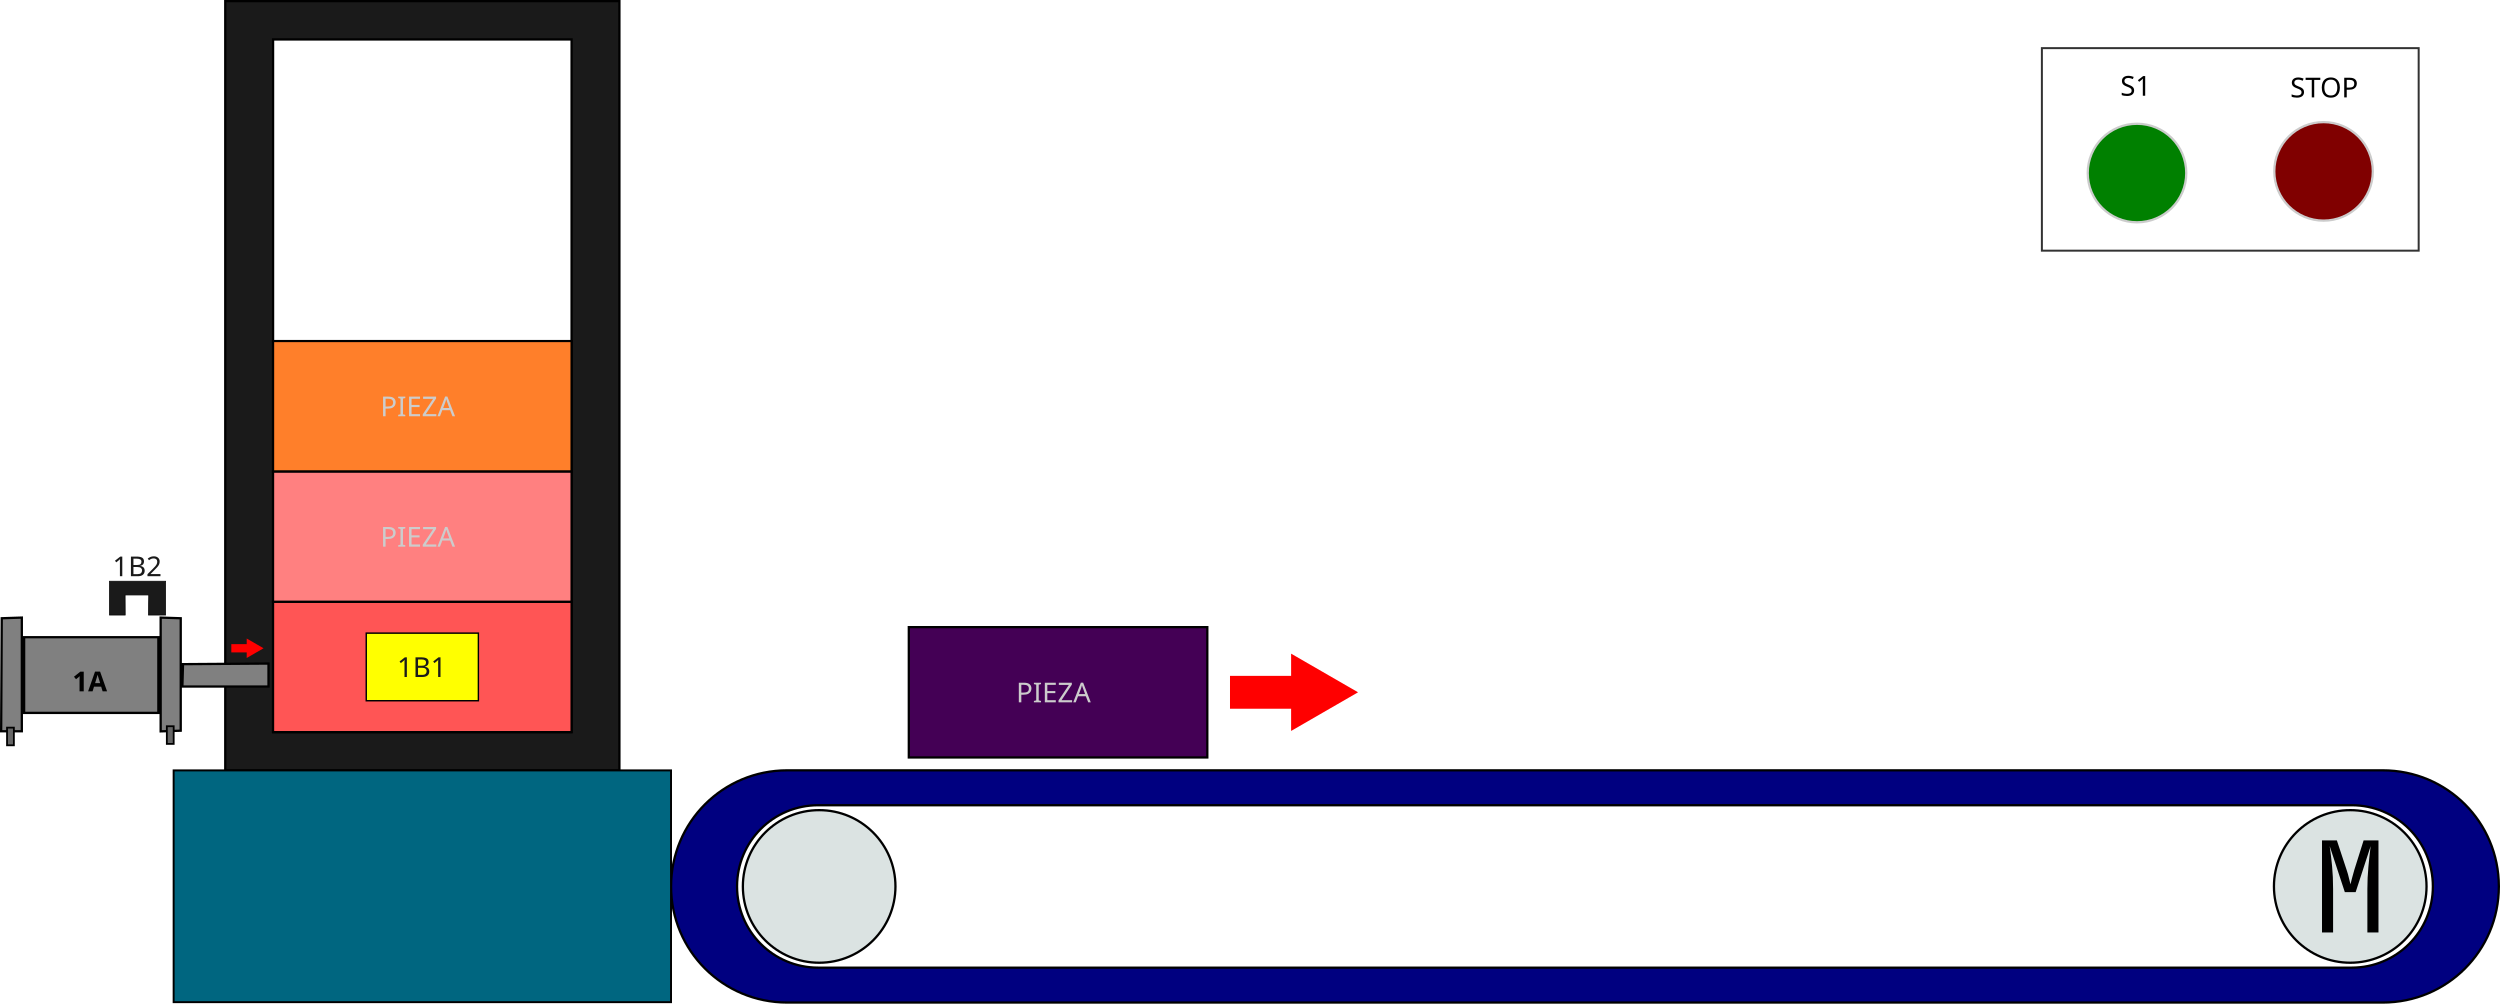
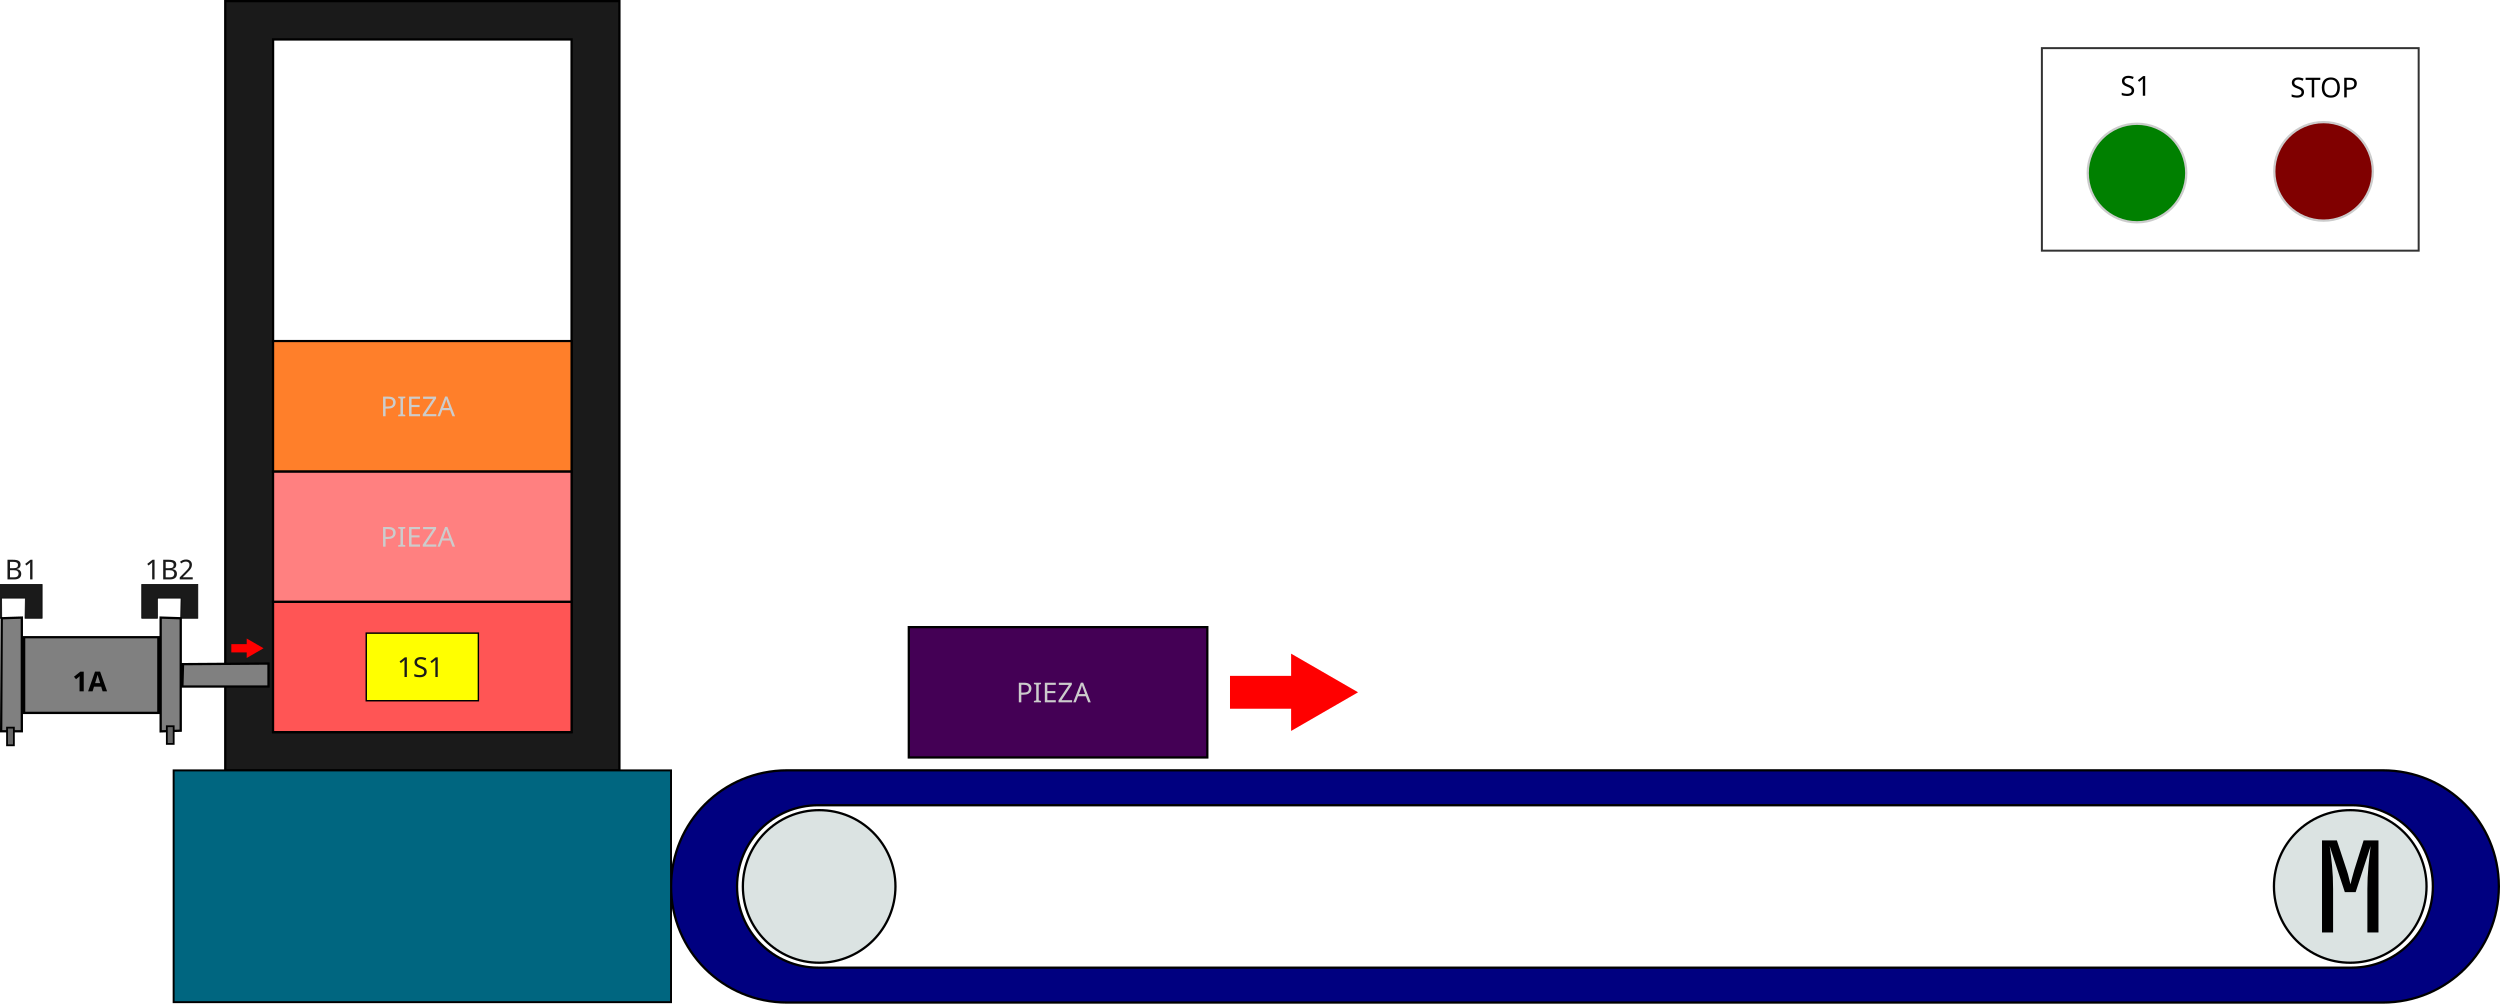
<svg xmlns="http://www.w3.org/2000/svg" width="576.506mm" height="231.453mm" viewBox="0 0 576.506 231.453" version="1.1" id="svg5">
  <defs id="defs2" />
  <g id="layer1" transform="translate(-14.31109,-40.18629)">
    <path id="rect854" style="fill:#1a1a1a;stroke:#000000;stroke-width:0.529;stroke-linecap:round" d="M 66.255,40.451 V 217.842 H 157.149 V 40.451 Z m 11.028,8.829 H 146.121 V 209.013 H 77.283 Z" />
    <path id="rect3899" style="fill:#000080;stroke:#000000;stroke-width:2;stroke-linecap:round" d="m 740.178,823.285 c -56.06,0 -101.193,45.131 -101.193,101.191 0,56.06 45.133,101.191 101.193,101.191 H 2130.816 c 56.06,0 101.191,-45.131 101.191,-101.191 0,-56.06 -45.131,-101.191 -101.191,-101.191 z m 27.098,30.41 H 2103.719 c 39.213,0 70.783,31.568 70.783,70.781 0,39.213 -31.57,70.783 -70.783,70.783 H 767.275 c -39.213,0 -70.783,-31.57 -70.783,-70.783 0,-39.213 31.57,-70.781 70.783,-70.781 z" transform="scale(0.2645833)" />
    <rect style="fill:#006680;stroke:#000000;stroke-width:0.449;stroke-linecap:round" id="rect4258" width="114.699" height="53.453" x="54.352" y="217.841" ry="0" />
    <circle style="fill:#dbe3e2;stroke:#000000;stroke-width:0.529;stroke-linecap:round" id="path5072" cx="203.212" cy="244.601" r="17.593" />
    <g id="g8364" transform="translate(5.820834)">
      <circle style="fill:#dbe3e2;stroke:#000000;stroke-width:0.529;stroke-linecap:round" id="path5072-4" cx="550.461" cy="244.601" r="17.593" />
      <g aria-label="M" id="text5865" style="font-size:29.071px;line-height:1.25;font-family:'JetBrains Mono';-inkscape-font-specification:'JetBrains Mono, Normal';font-variant-ligatures:none;stroke-width:1.211" transform="translate(343.0156)">
        <path d="m 200.933,255.212 v -21.222 h 3.43 l 2.268,6.861 q 0.32,0.93 0.523,1.861 0.233,0.901 0.349,1.395 0.116,-0.494 0.349,-1.395 0.233,-0.93 0.523,-1.89 l 2.151,-6.832 h 3.43 v 21.222 h -2.558 v -10.03 q 0,-2.587 0.233,-5.087 0.233,-2.5 0.523,-4.797 l -3.459,10.611 h -2.5 l -3.489,-10.611 q 0.32,2.209 0.552,4.622 0.233,2.413 0.233,5.262 v 10.03 z" id="path6248" />
      </g>
    </g>
    <g id="g8229">
      <rect style="fill:#440055;stroke:#000000;stroke-width:0.518;stroke-linecap:round" id="rect8125" width="68.845" height="30.061" x="223.88" y="184.803" />
      <text xml:space="preserve" style="font-size:6.35px;line-height:1.25;font-family:'JetBrains Mono';-inkscape-font-specification:'JetBrains Mono, Normal';font-variant-ligatures:none;fill:#cccccc;stroke-width:0.265" x="248.645" y="202.151" id="text8129">
        <tspan id="tspan8127" style="fill:#cccccc;stroke-width:0.265" x="248.645" y="202.151">PIEZA</tspan>
      </text>
    </g>
    <path id="path17056-3" style="display:inline;fill:#ff0000;stroke:none;stroke-width:0.969px;stroke-linecap:butt;stroke-linejoin:miter;stroke-opacity:1" d="m 312.045,190.921 v 5.117 h -14.095 v 3.794 3.796 h 14.095 v 5.117 l 15.435,-8.914 z" />
    <g id="g10099">
      <rect style="fill:#ff5555;stroke:#000000;stroke-width:0.518;stroke-linecap:round" id="rect1085" width="68.845" height="30.061" x="77.276" y="178.953" />
      <text xml:space="preserve" style="font-size:6.35px;line-height:1.25;font-family:'JetBrains Mono';-inkscape-font-specification:'JetBrains Mono, Normal';font-variant-ligatures:none;fill:#cccccc;stroke-width:0.265" x="102.04" y="196.301" id="text2065">
        <tspan id="tspan2063" style="fill:#cccccc;stroke-width:0.265" x="102.04" y="196.301">PIEZA</tspan>
      </text>
      <g id="g8043">
        <rect style="fill:#ff8080;stroke:#000000;stroke-width:0.518;stroke-linecap:round" id="rect1085-2" width="68.845" height="30.061" x="77.276" y="148.892" />
        <text xml:space="preserve" style="font-size:6.35px;line-height:1.25;font-family:'JetBrains Mono';-inkscape-font-specification:'JetBrains Mono, Normal';font-variant-ligatures:none;fill:#cccccc;stroke-width:0.265" x="102.04" y="166.24" id="text2065-0">
          <tspan id="tspan2063-6" style="fill:#cccccc;stroke-width:0.265" x="102.04" y="166.24">PIEZA</tspan>
        </text>
      </g>
      <g id="g8038">
        <rect style="fill:#ff7f2a;stroke:#000000;stroke-width:0.518;stroke-linecap:round" id="rect1085-2-2" width="68.845" height="30.061" x="77.276" y="118.831" />
        <text xml:space="preserve" style="font-size:6.35px;line-height:1.25;font-family:'JetBrains Mono';-inkscape-font-specification:'JetBrains Mono, Normal';font-variant-ligatures:none;fill:#cccccc;stroke-width:0.265" x="102.04" y="136.179" id="text2065-0-0">
          <tspan id="tspan2063-6-8" style="fill:#cccccc;stroke-width:0.265" x="102.04" y="136.179">PIEZA</tspan>
        </text>
      </g>
      <rect style="fill:#ffff00;stroke:#000000;stroke-width:0.329;stroke-linecap:round" id="rect3107" width="25.856" height="15.594" x="98.771" y="186.186" />
      <text xml:space="preserve" style="font-size:6.35px;line-height:1.25;font-family:'JetBrains Mono';-inkscape-font-specification:'JetBrains Mono, Normal';font-variant-ligatures:none;fill:#1a1a1a;stroke-width:0.265" x="105.888" y="196.301" id="text2065-0-5">
-         <tspan id="tspan2063-6-3" style="fill:#1a1a1a;stroke-width:0.265" x="105.888" y="196.301">1B1</tspan>
+         <tspan id="tspan2063-6-3" style="fill:#1a1a1a;stroke-width:0.265" x="105.888" y="196.301">1S1</tspan>
      </text>
      <path id="path17056-3-0" style="display:inline;fill:#ff0000;stroke:none;stroke-width:0.244px;stroke-linecap:butt;stroke-linejoin:miter;stroke-opacity:1" d="m 71.201,187.431 v 1.289 h -3.55 v 0.956 0.956 h 3.55 v 1.289 l 3.887,-2.245 z" />
    </g>
    <g id="g2422">
      <g id="g2196" transform="translate(92.56724,-16.99443)">
        <g id="g2181" transform="translate(0,0.453537)">
          <circle style="fill:#008000;stroke:#cccccc;stroke-width:0.529;stroke-linecap:round" id="path881" cx="414.541" cy="96.629" r="11.362" />
          <text xml:space="preserve" style="font-size:6.35px;line-height:1.25;font-family:'JetBrains Mono';-inkscape-font-specification:'JetBrains Mono, Normal';font-variant-ligatures:none;stroke-width:0.265" x="410.693" y="78.801" id="text1889">
            <tspan id="tspan1887" style="stroke-width:0.265" x="410.693" y="78.801">S1</tspan>
          </text>
        </g>
        <g id="g2186" transform="translate(0,-0.8349266)">
          <circle style="fill:#800000;stroke:#cccccc;stroke-width:0.529;stroke-linecap:round" id="circle1071" cx="457.562" cy="97.536" r="11.362" />
          <text xml:space="preserve" style="font-size:6.35px;line-height:1.25;font-family:'JetBrains Mono';-inkscape-font-specification:'JetBrains Mono, Normal';font-variant-ligatures:none;stroke-width:0.265" x="449.872" y="80.471" id="text1889-1">
            <tspan id="tspan1887-0" style="stroke-width:0.265" x="449.872" y="80.471">STOP</tspan>
          </text>
        </g>
      </g>
      <rect style="fill:none;stroke:#333333;stroke-width:0.461;stroke-linecap:round" id="rect2220" width="86.888" height="46.718" x="485.175" y="51.279" />
    </g>
-     <g id="g2731">
-       <g id="g9825">
-         <path id="rect3107-4" style="fill:#1a1a1a;stroke:#000000;stroke-width:0.165;stroke-linecap:round" d="m 39.559,174.222 v 7.8 h 3.621 l -0.023,-4.639 h 5.461 l -0.069,4.639 h 3.942 v -7.8 z" />
-         <text xml:space="preserve" style="font-size:6.35px;line-height:1.25;font-family:'JetBrains Mono';-inkscape-font-specification:'JetBrains Mono, Normal';font-variant-ligatures:none;fill:#1a1a1a;stroke-width:0.265" x="40.26" y="173.065" id="text2065-0-5-1">
-           <tspan id="tspan2063-6-3-5" style="fill:#1a1a1a;stroke-width:0.265" x="40.26" y="173.065">1B2</tspan>
-         </text>
+     <g id="g9825" transform="translate(7.43959,0.73454)">
+       <path id="rect3107-4" style="fill:#1a1a1a;stroke:#000000;stroke-width:0.165;stroke-linecap:round" d="m 39.559,174.222 v 7.8 h 3.621 l -0.023,-4.639 h 5.461 l -0.069,4.639 h 3.942 v -7.8 z" />
+       <text xml:space="preserve" style="font-size:6.35px;line-height:1.25;font-family:'JetBrains Mono';-inkscape-font-specification:'JetBrains Mono, Normal';font-variant-ligatures:none;fill:#1a1a1a;stroke-width:0.265" x="40.26" y="173.065" id="text2065-0-5-1">
+         <tspan id="tspan2063-6-3-5" style="fill:#1a1a1a;stroke-width:0.265" x="40.26" y="173.065">1B2</tspan>
+       </text>
+     </g>
+     <g id="g9825-1" transform="translate(-28.46613,0.73457)">
+       <path id="rect3107-4-7" style="fill:#1a1a1a;stroke:#000000;stroke-width:0.165;stroke-linecap:round" d="m 39.559,174.222 v 7.8 h 3.621 l -0.023,-4.639 h 5.461 l -0.069,4.639 h 3.942 v -7.8 z" />
+       <text xml:space="preserve" style="font-size:6.35px;line-height:1.25;font-family:'JetBrains Mono';-inkscape-font-specification:'JetBrains Mono, Normal';font-variant-ligatures:none;fill:#1a1a1a;stroke-width:0.265" x="40.26" y="173.065" id="text2065-0-5-1-0">
+         <tspan id="tspan2063-6-3-5-6" style="fill:#1a1a1a;stroke-width:0.265" x="40.26" y="173.065">1B1</tspan>
+       </text>
+     </g>
+     <g id="g2718">
+       <g id="g10015">
+         <path d="m 16.961,208.818 h 2.384 V 195.711 182.603 l -2.315,0.076 -2.315,0.076 -0.069,13.031 -0.069,13.031 h 2.384 m 18.391,-4.233 h 15.478 v -8.731 -8.731 h -15.478 -15.478 v 8.731 8.731 h 15.478 m 18.322,4.178 2.315,-0.076 v -12.965 -12.965 l -2.315,-0.076 -2.315,-0.076 v 13.118 13.118 l 2.315,-0.076 m 12.624,-10.263 h 9.931 v -2.649 -2.649 l -9.856,0.069 -9.856,0.069 -0.076,2.58 -0.076,2.58 h 9.931" stroke="none" fill="#808080" fill-rule="evenodd" id="path10" style="stroke:#000000;stroke-width:0.529;stroke-miterlimit:4;stroke-dasharray:none" />
+         <rect style="fill:#666666;stroke:#000000;stroke-width:0.418;stroke-linecap:round" id="rect9849" width="1.578" height="4.069" x="15.934" y="207.98" />
+         <rect style="fill:#666666;stroke:#000000;stroke-width:0.418;stroke-linecap:round" id="rect9849-5" width="1.578" height="4.069" x="52.785" y="207.663" />
      </g>
-       <g id="g2718">
-         <g id="g10015">
-           <path d="m 16.961,208.818 h 2.384 V 195.711 182.603 l -2.315,0.076 -2.315,0.076 -0.069,13.031 -0.069,13.031 h 2.384 m 18.391,-4.233 h 15.478 v -8.731 -8.731 h -15.478 -15.478 v 8.731 8.731 h 15.478 m 18.322,4.178 2.315,-0.076 v -12.965 -12.965 l -2.315,-0.076 -2.315,-0.076 v 13.118 13.118 l 2.315,-0.076 m 12.624,-10.263 h 9.931 v -2.649 -2.649 l -9.856,0.069 -9.856,0.069 -0.076,2.58 -0.076,2.58 h 9.931" stroke="none" fill="#808080" fill-rule="evenodd" id="path10" style="stroke:#000000;stroke-width:0.529;stroke-miterlimit:4;stroke-dasharray:none" />
-           <rect style="fill:#666666;stroke:#000000;stroke-width:0.418;stroke-linecap:round" id="rect9849" width="1.578" height="4.069" x="15.934" y="207.98" />
-           <rect style="fill:#666666;stroke:#000000;stroke-width:0.418;stroke-linecap:round" id="rect9849-5" width="1.578" height="4.069" x="52.785" y="207.663" />
-         </g>
-         <text xml:space="preserve" style="font-size:6.35px;line-height:1.25;font-family:'JetBrains Mono';-inkscape-font-specification:'JetBrains Mono, Normal';font-variant-ligatures:none;stroke-width:0.265" x="30.995" y="199.612" id="text1950">
-           <tspan id="tspan1948" style="font-weight:bold;stroke-width:0.265" x="30.995" y="199.612">1A</tspan>
-         </text>
-       </g>
+       <text xml:space="preserve" style="font-size:6.35px;line-height:1.25;font-family:'JetBrains Mono';-inkscape-font-specification:'JetBrains Mono, Normal';font-variant-ligatures:none;stroke-width:0.265" x="30.995" y="199.612" id="text1950">
+         <tspan id="tspan1948" style="font-weight:bold;stroke-width:0.265" x="30.995" y="199.612">1A</tspan>
+       </text>
    </g>
  </g>
</svg>
